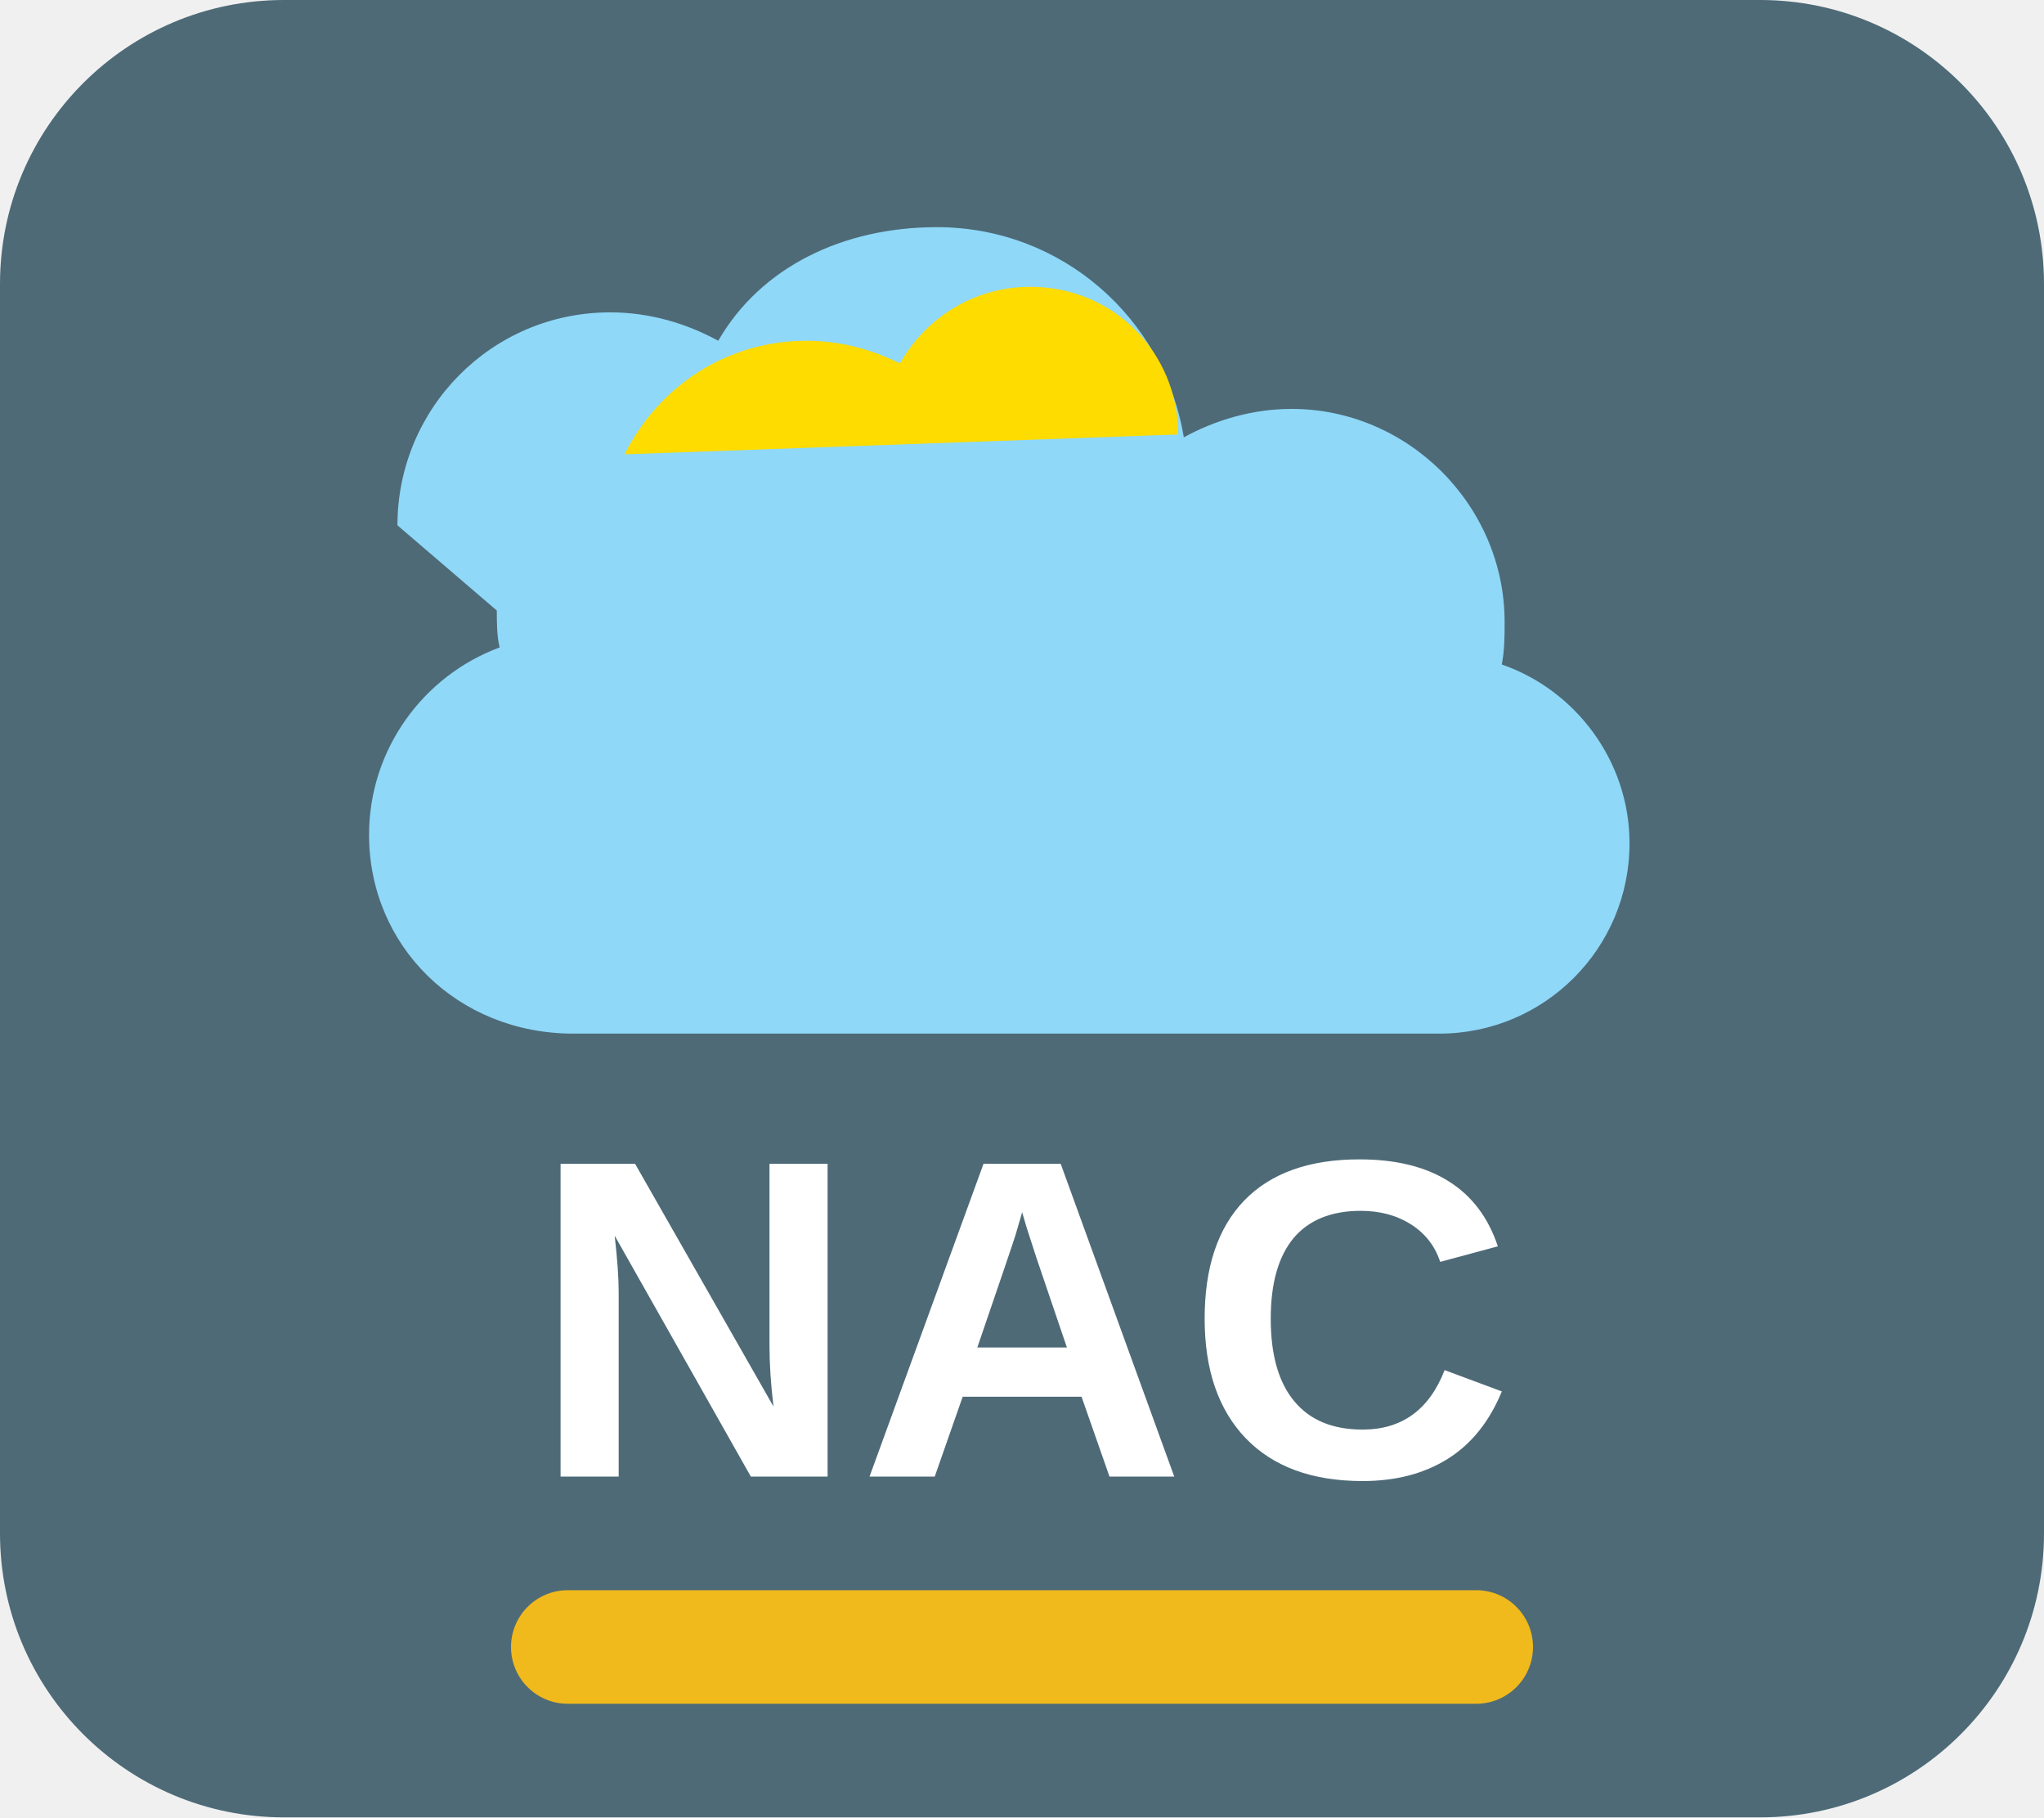
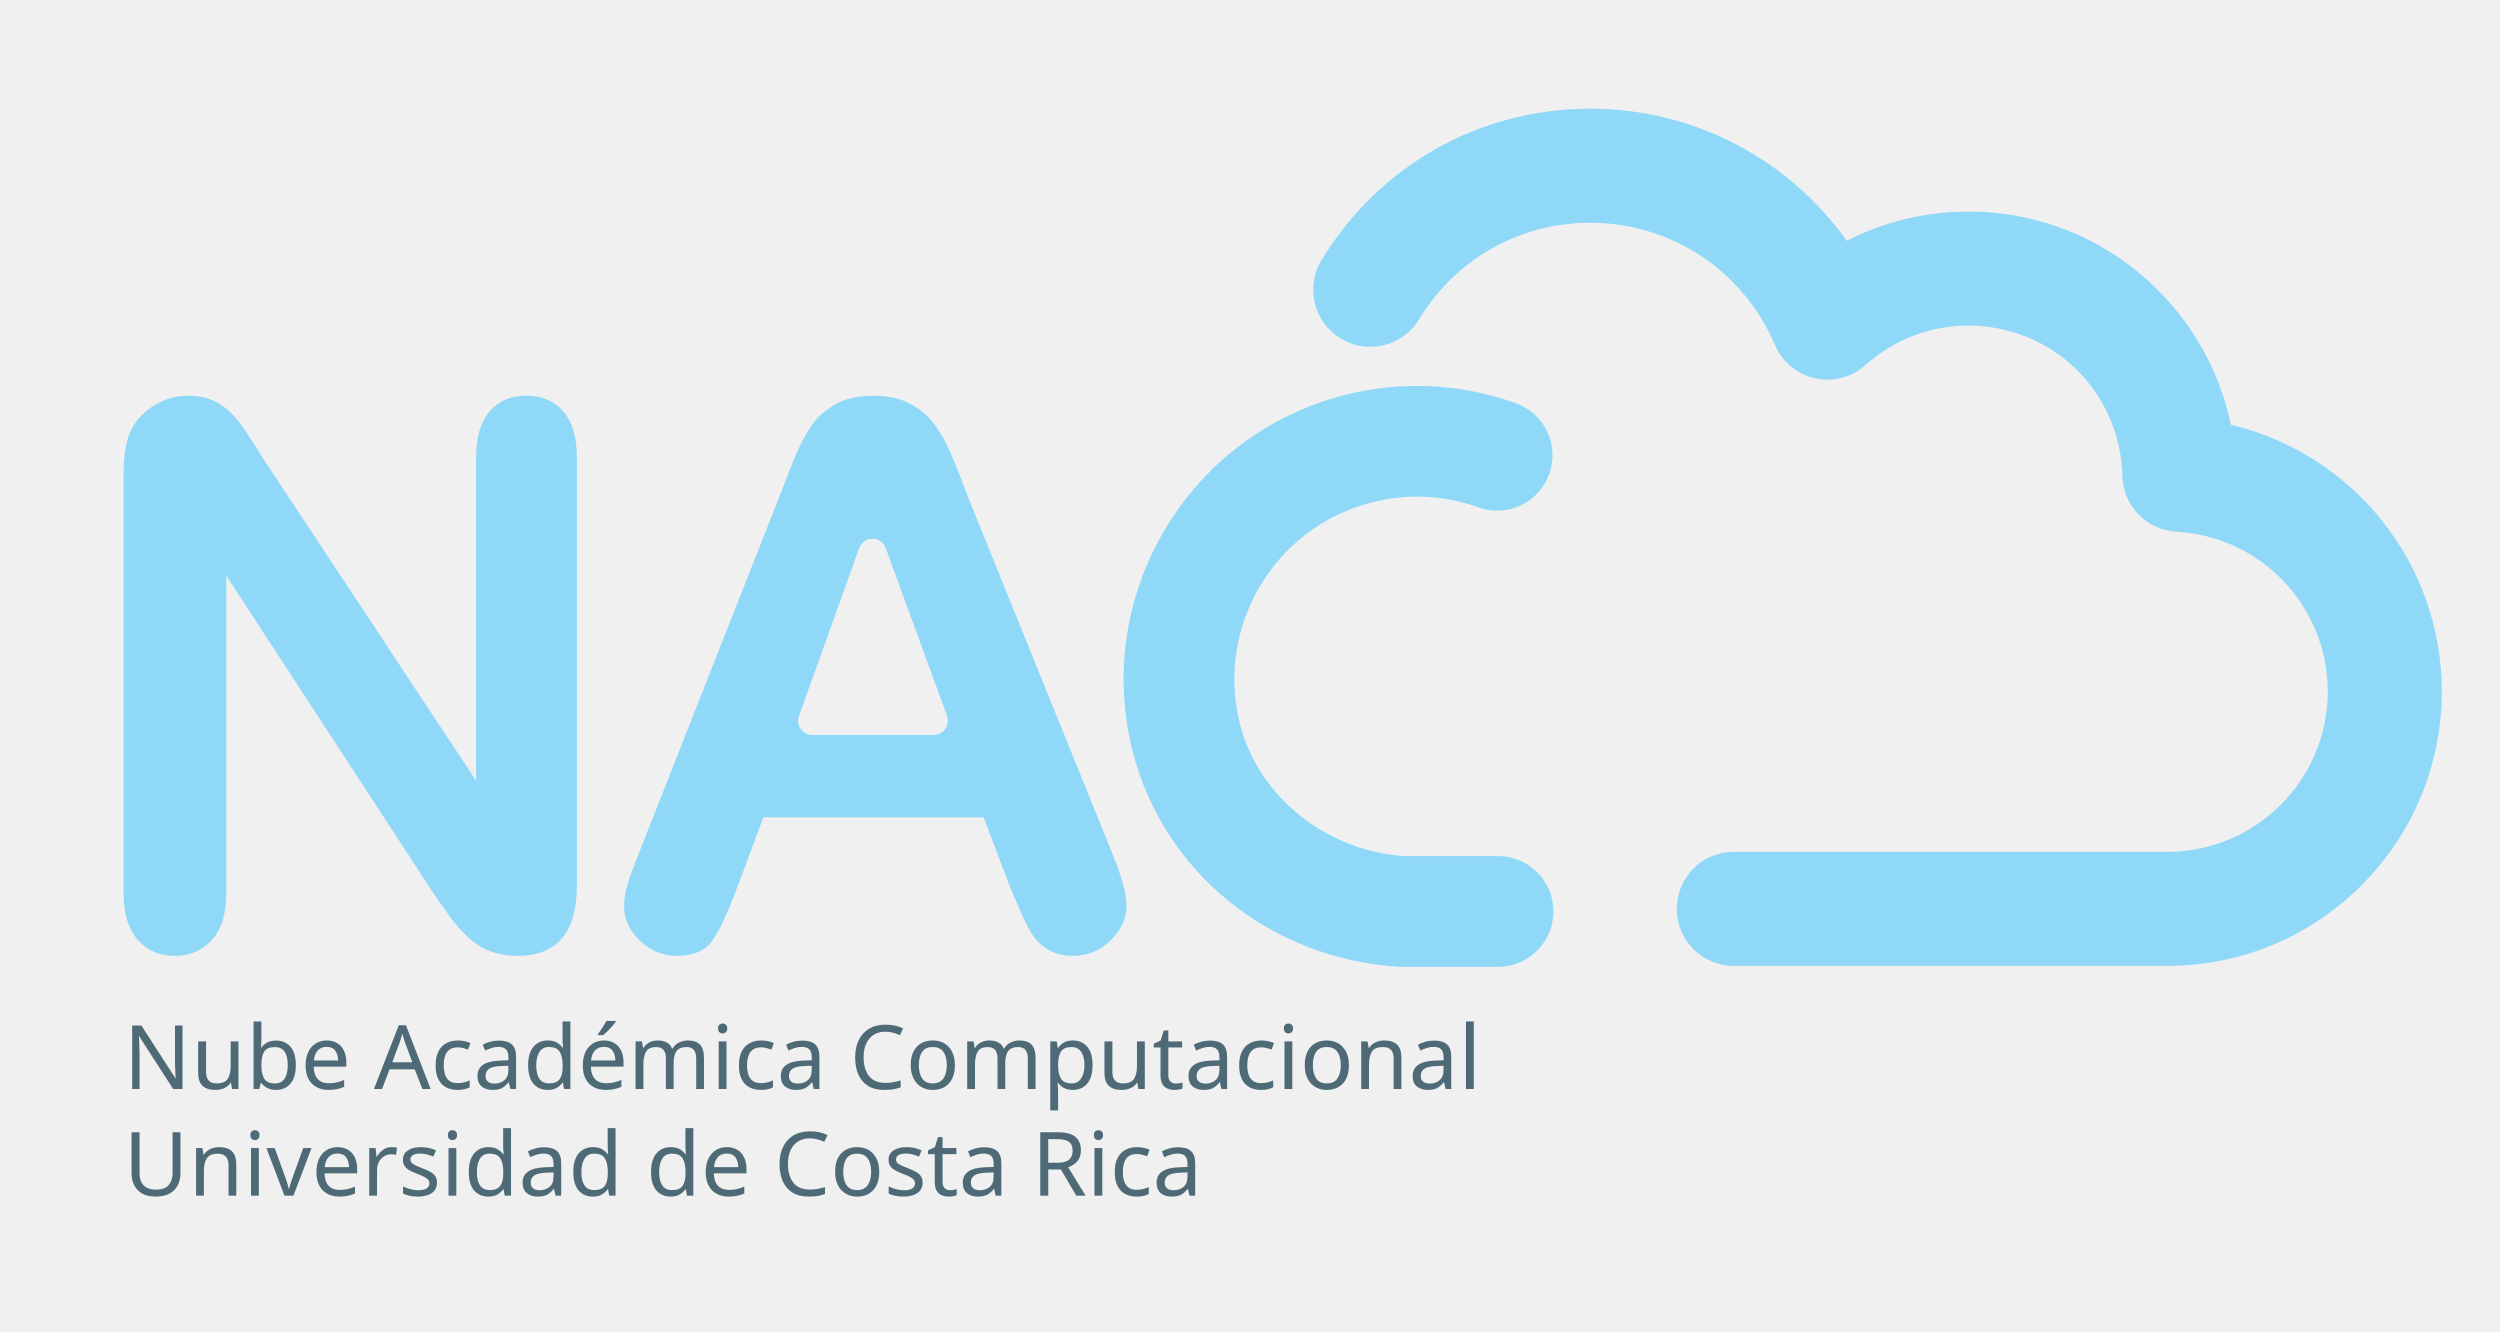
- <svg xmlns="http://www.w3.org/2000/svg" width="72" height="64" viewBox="0 0 72 64" role="img" aria-label="NAC">
-   <rect width="72" height="64" rx="10" fill="#4E6A77" />
-   <path fill="#8FD8F8" d="M14 18.5c0-4.1 3.3-7.5 7.5-7.5 1.4 0 2.7.4 3.8 1C26.8 9.4 29.7 8 33 8c4.4 0 8 3.2 8.7 7.4 1.1-.6 2.4-1 3.8-1 4.1 0 7.5 3.4 7.5 7.5 0 .5 0 1-.1 1.5 2.6.9 4.5 3.4 4.5 6.3 0 3.7-3 6.7-6.7 6.7H20.2C16.1 36.4 13 33.3 13 29.4c0-3 1.9-5.6 4.6-6.6-.1-.4-.1-.9-.1-1.3z" />
-   <path fill="#FEDC00" d="M22 16c1.2-2.4 3.6-4 6.4-4 1.2 0 2.3.3 3.3.8.9-1.6 2.6-2.7 4.6-2.7 2.9 0 5.2 2.3 5.2 5.2" />
-   <text x="36" y="52" text-anchor="middle" font-family="Tahoma, Geneva, Arial, sans-serif" font-size="16" font-weight="700" fill="#FFFFFF">NAC</text>
-   <rect x="18" y="56" width="36" height="4" rx="2" fill="#F0B91C" />
+ <svg xmlns="http://www.w3.org/2000/svg" version="1.1" id="Layer_1" x="0px" y="0px" viewBox="0 0 689.49 367.31" style="enable-background:new 0 0 689.49 367.31;" xml:space="preserve">
+   <style type="text/css">
+ 	.st0{fill:#4E6A77;}
+ 	.st1{font-family:'TruenoRg';}
+ 	.st2{font-size:24.513px;}
+ 	.st3{fill:#8FD8F8;}
+ </style>
+   <g>
+     <text transform="matrix(1 0 0 1 34.0801 300.3476)">
+       <tspan x="0" y="0" class="st0 st1 st2">Nube Académica Computacional </tspan>
+       <tspan x="0" y="29.42" class="st0 st1 st2">Universidad de Costa Rica</tspan>
+     </text>
+   </g>
+   <path class="st3" d="M597.76,266.39H478.18c-8.69,0-15.73-7.04-15.73-15.73s7.04-15.73,15.73-15.73h119.58  c24.38,0,44.22-19.84,44.22-44.22c0-23.43-18.34-42.79-41.76-44.07c-8.19-0.45-14.66-7.12-14.87-15.32  c-0.58-23.28-19.25-41.52-42.52-41.52c-10.43,0-20.5,3.87-28.34,10.89c-3.78,3.39-8.97,4.74-13.92,3.63  c-4.95-1.11-9.07-4.53-11.05-9.2c-8.7-20.47-28.68-33.69-50.91-33.69c-19.46,0-37.12,9.96-47.23,26.64  c-4.5,7.43-14.18,9.8-21.61,5.3c-7.43-4.5-9.8-14.18-5.3-21.61c15.87-26.17,43.58-41.79,74.14-41.79c28.5,0,54.65,13.86,70.7,36.44  c10.32-5.27,21.78-8.06,33.52-8.06c19.46,0,37.83,7.49,51.73,21.09c10.61,10.38,17.73,23.45,20.7,37.71  c33.52,7.92,58.18,38.01,58.18,73.58C673.44,232.44,639.49,266.39,597.76,266.39z" />
+   <path class="st3" d="M413.15,266.64h-26.67c-0.33,0-0.66-0.01-0.99-0.03c-35.29-2.3-64.66-26.16-73.1-59.39  c-10.98-43.21,15.25-87.3,58.46-98.27c15.7-3.99,32.03-3.21,47.23,2.26c7.93,2.85,12.05,11.6,9.2,19.53  c-2.85,7.93-11.6,12.05-19.53,9.2c-9.44-3.4-19.6-3.88-29.38-1.4c-26.89,6.83-43.22,34.27-36.38,61.17  c5.05,19.9,23.53,34.81,45.03,36.4h26.14c8.43,0,15.27,6.83,15.27,15.27C428.41,259.81,421.58,266.64,413.15,266.64z" />
+   <g>
+     <g>
+       <path class="st3" d="M73.11,127.28l58.19,88.04v-88.86c0-5.77,1.24-10.1,3.72-12.99c2.48-2.89,5.82-4.33,10.04-4.33    c4.35,0,7.78,1.44,10.29,4.33c2.51,2.89,3.77,7.22,3.77,12.99v117.49c0,13.11-5.44,19.67-16.31,19.67c-2.72,0-5.16-0.39-7.34-1.17    c-2.18-0.78-4.21-2.02-6.11-3.72c-1.9-1.7-3.67-3.68-5.3-5.96c-1.63-2.28-3.26-4.6-4.89-6.98l-56.76-87.02v87.53    c0,5.71-1.32,10.02-3.97,12.94c-2.65,2.92-6.05,4.38-10.19,4.38c-4.28,0-7.71-1.48-10.29-4.43c-2.58-2.96-3.87-7.25-3.87-12.89    V131.05c0-4.89,0.54-8.73,1.63-11.51c1.29-3.06,3.43-5.55,6.42-7.49c2.99-1.94,6.22-2.9,9.68-2.9c2.72,0,5.04,0.44,6.98,1.32    c1.94,0.88,3.63,2.07,5.1,3.57c1.46,1.5,2.95,3.43,4.48,5.81C69.9,122.22,71.48,124.7,73.11,127.28z" />
+     </g>
+   </g>
+   <g>
+     <g>
+       <path class="st3" d="M278.39,244.16l-7.13-18.75h-60.73l-7.13,19.16c-2.79,7.47-5.16,12.52-7.13,15.13    c-1.97,2.61-5.2,3.92-9.68,3.92c-3.81,0-7.17-1.39-10.09-4.18c-2.92-2.78-4.38-5.94-4.38-9.48c0-2.04,0.34-4.14,1.02-6.32    c0.68-2.17,1.8-5.2,3.36-9.07l38.21-97.01c1.09-2.78,2.4-6.13,3.92-10.04c1.53-3.91,3.16-7.15,4.89-9.73    c1.73-2.58,4.01-4.67,6.83-6.27c2.82-1.6,6.3-2.39,10.44-2.39c4.21,0,7.73,0.8,10.55,2.39c2.82,1.6,5.1,3.65,6.83,6.16    c1.73,2.51,3.19,5.21,4.38,8.1c1.19,2.89,2.7,6.74,4.53,11.57l39.03,96.4c3.06,7.34,4.59,12.67,4.59,16    c0,3.46-1.44,6.64-4.33,9.53c-2.89,2.89-6.37,4.33-10.44,4.33c-2.38,0-4.42-0.42-6.12-1.27c-1.7-0.85-3.12-2-4.28-3.46    c-1.16-1.46-2.4-3.7-3.72-6.73C280.48,249.14,279.34,246.47,278.39,244.16z M224.01,202.69h33.53c2.7,0,4.58-2.69,3.66-5.23    l-16.92-46.32c-1.25-3.42-6.09-3.41-7.32,0.02l-16.61,46.32C219.43,200.02,221.31,202.69,224.01,202.69z" />
+     </g>
+   </g>
</svg>
